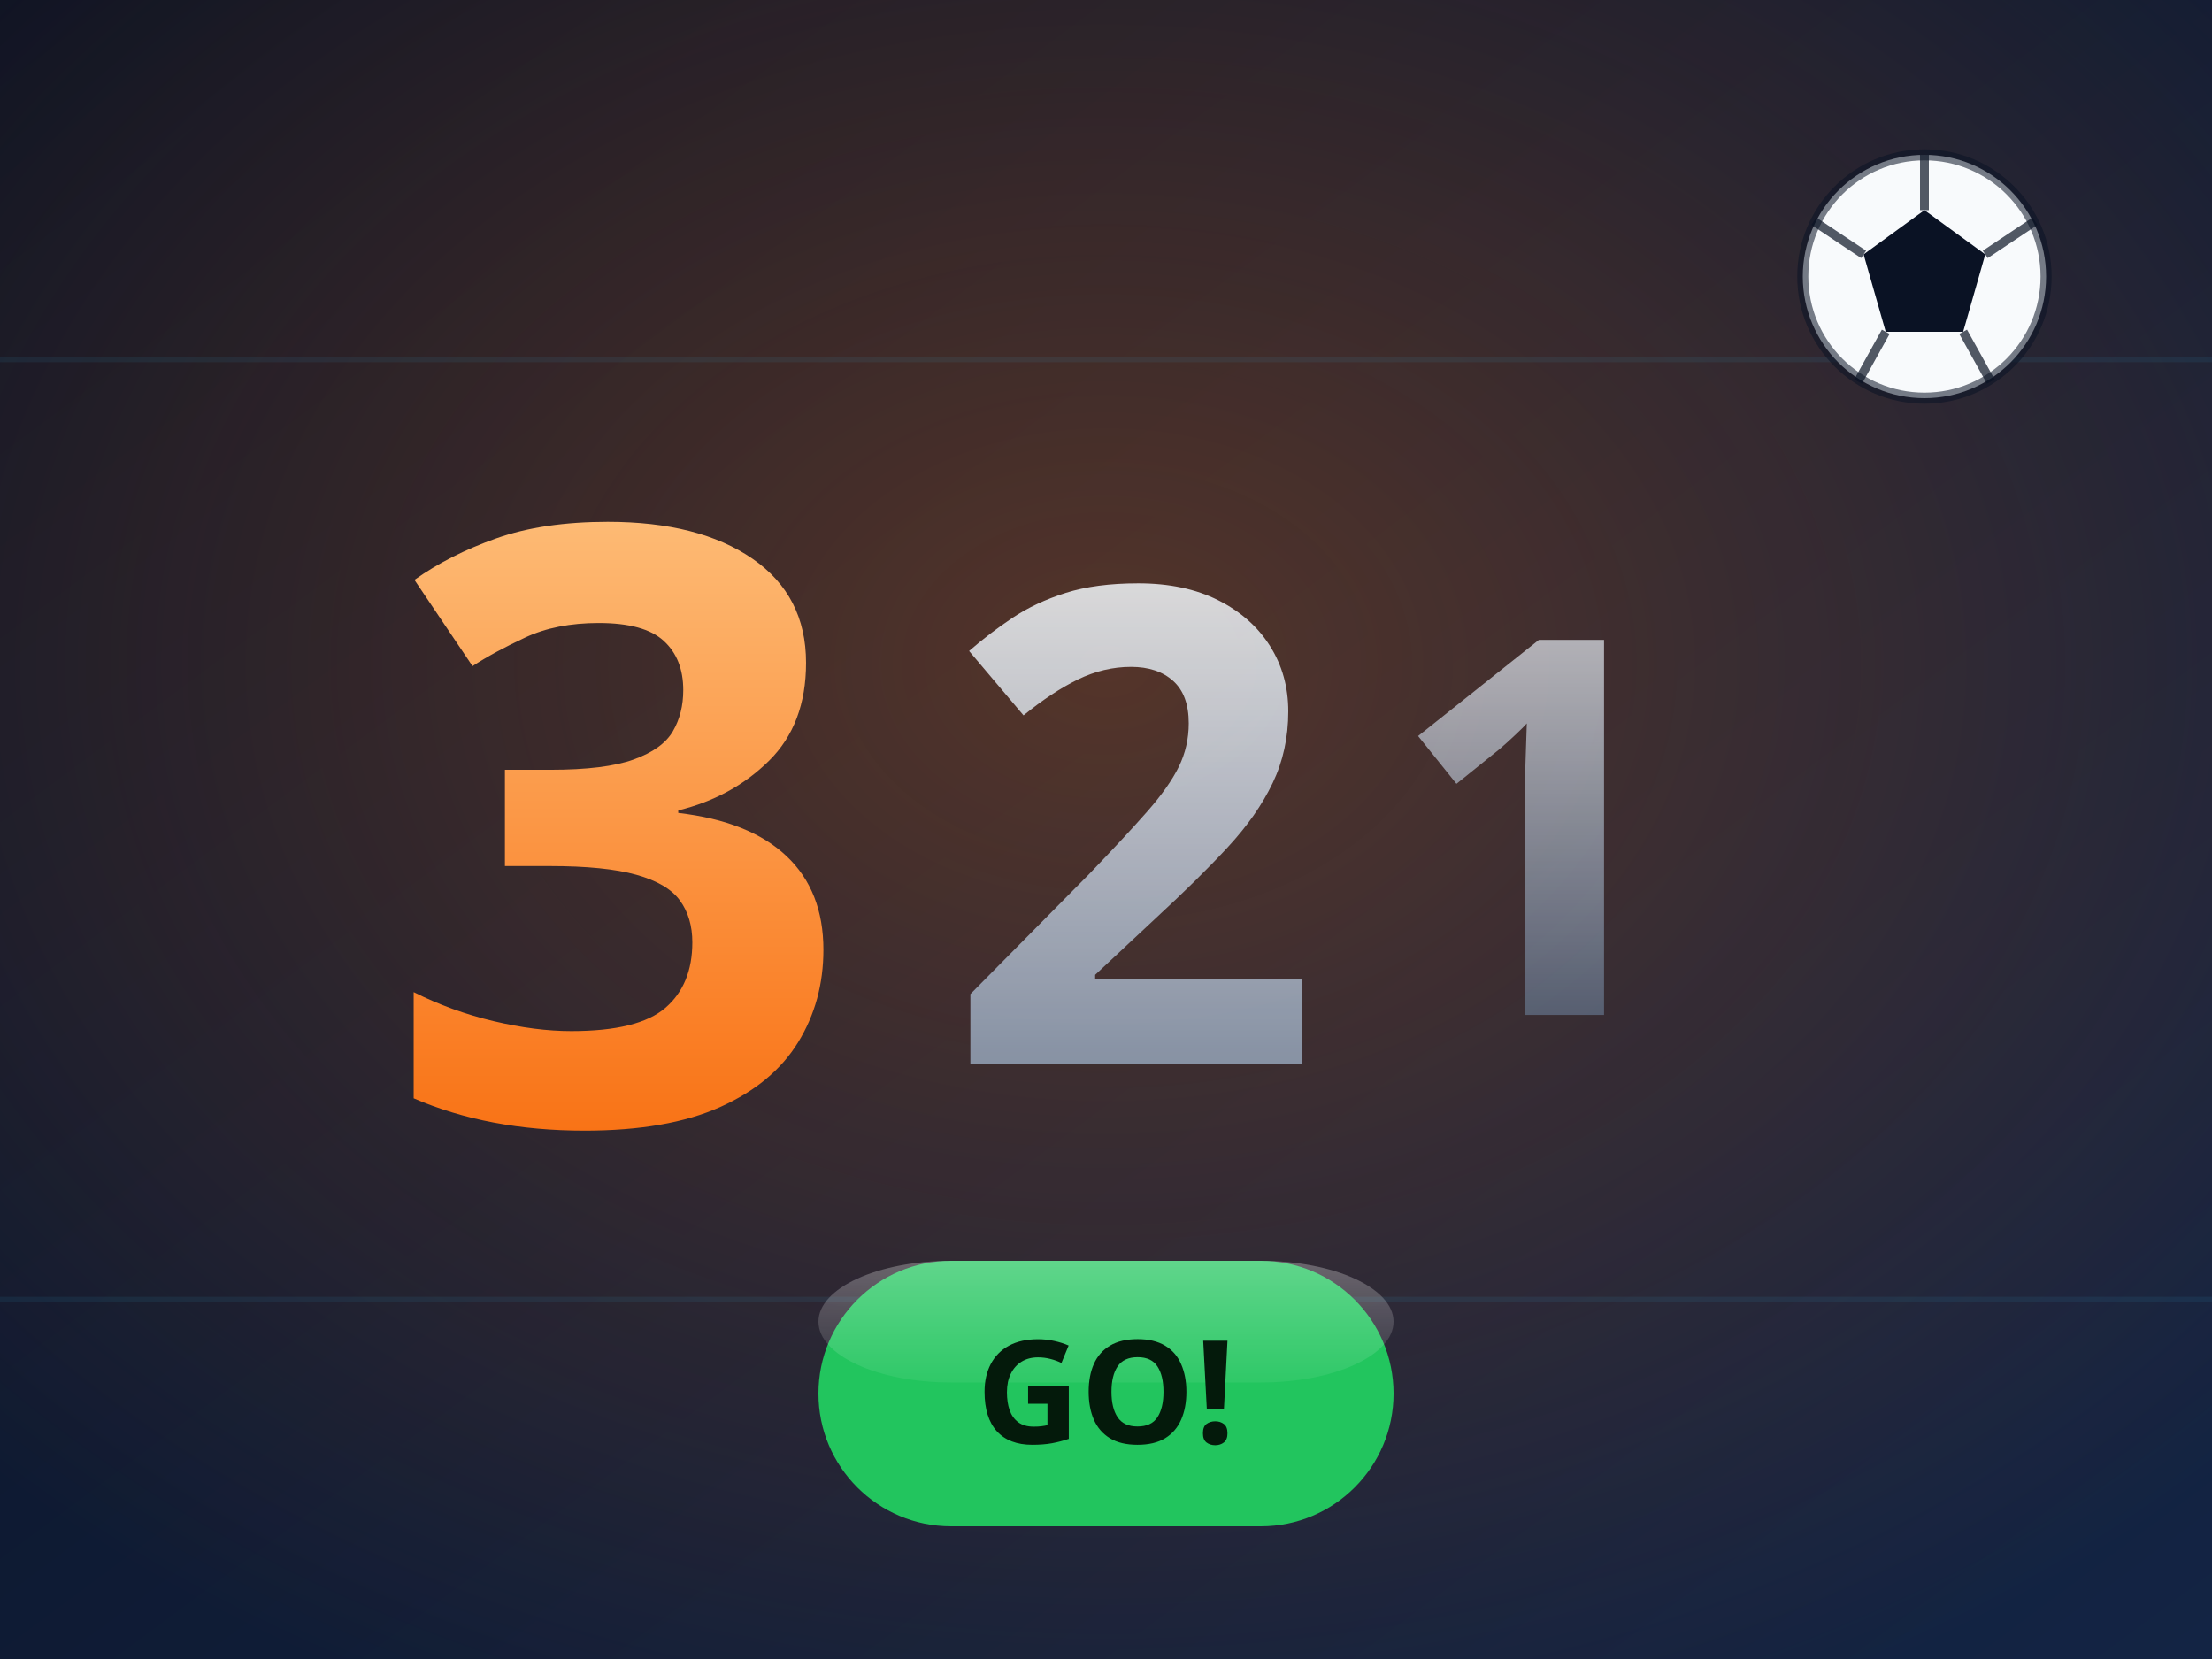
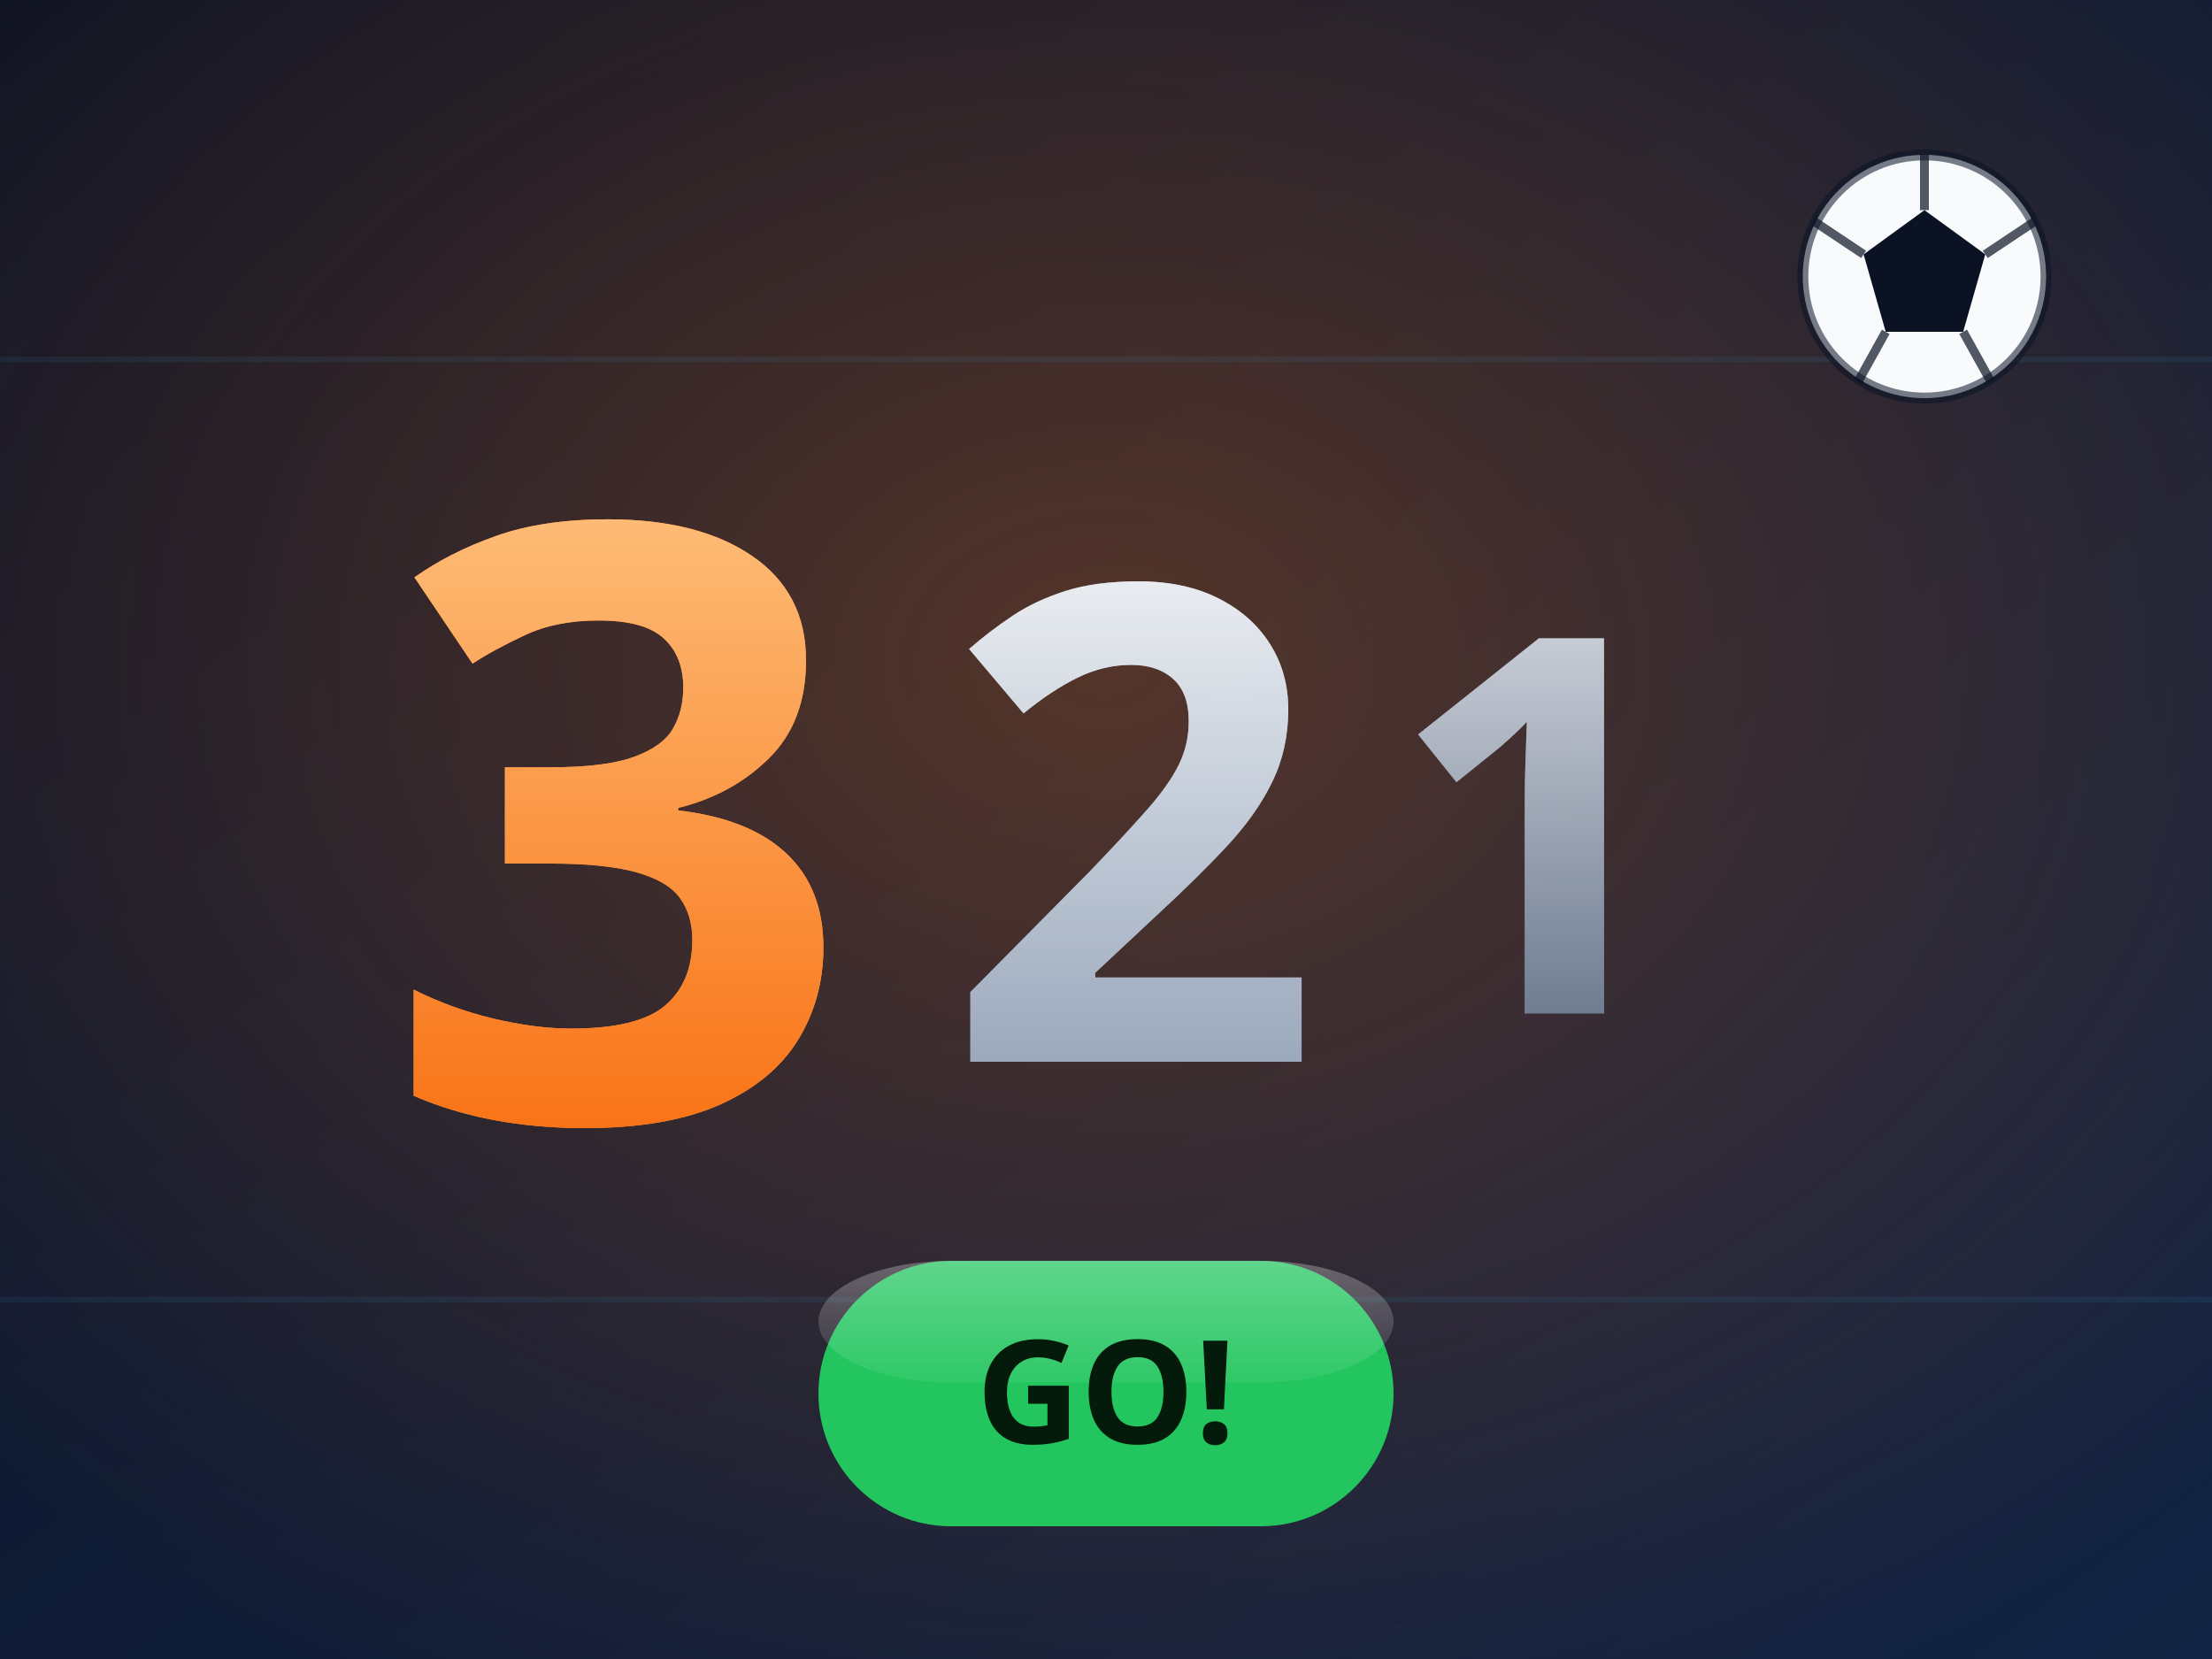
<svg xmlns="http://www.w3.org/2000/svg" viewBox="0 0 400 300" role="img" aria-label="3-2-1 GO">
  <defs>
    <linearGradient id="c1bg" x1="0" y1="0" x2="1" y2="1">
      <stop offset="0" stop-color="#0a1224" />
      <stop offset="1" stop-color="#132444" />
    </linearGradient>
-     <linearGradient id="c1warm" x1="0" y1="0" x2="0" y2="1">
+     <linearGradient id="c1warm" gradientUnits="userSpaceOnUse" x1="0" y1="95" x2="0" y2="205">
      <stop offset="0" stop-color="#fdba74" />
      <stop offset="1" stop-color="#f97316" />
    </linearGradient>
-     <linearGradient id="c1two" x1="0" y1="0" x2="0" y2="1">
+     <linearGradient id="c1two" gradientUnits="userSpaceOnUse" x1="0" y1="105" x2="0" y2="195">
      <stop offset="0" stop-color="#f1f5f9" />
      <stop offset="1" stop-color="#94a3b8" />
    </linearGradient>
-     <linearGradient id="c1one" x1="0" y1="0" x2="0" y2="1">
+     <linearGradient id="c1one" gradientUnits="userSpaceOnUse" x1="0" y1="115" x2="0" y2="185">
      <stop offset="0" stop-color="#e2e8f0" />
      <stop offset="1" stop-color="#64748b" />
    </linearGradient>
    <radialGradient id="c1spot" cx="0.5" cy="0.4" r="0.7">
      <stop offset="0" stop-color="rgba(249,115,22,0.30)" />
      <stop offset="1" stop-color="rgba(249,115,22,0)" />
    </radialGradient>
    <linearGradient id="c1sheen" x1="0" y1="0" x2="0" y2="1">
      <stop offset="0" stop-color="#ffffff" stop-opacity="0.7" />
      <stop offset="1" stop-color="#ffffff" stop-opacity="0.15" />
    </linearGradient>
  </defs>
  <rect width="400" height="300" fill="url(#c1bg)" />
  <rect width="400" height="300" fill="url(#c1spot)" />
  <g stroke="#38bdf8" stroke-opacity="0.08" fill="none" stroke-width="1">
    <line x1="0" y1="235" x2="400" y2="235" />
    <line x1="0" y1="65" x2="400" y2="65" />
  </g>
-   <g font-family="'Segoe UI', 'Trebuchet MS', sans-serif" font-weight="900" dominant-baseline="middle">
-     <text x="112" y="150" font-size="150" fill="url(#c1warm)" text-anchor="middle">3</text>
-     <text x="205" y="150" font-size="120" fill="url(#c1two)" text-anchor="middle" opacity="0.85">2</text>
-     <text x="278" y="150" font-size="95" fill="url(#c1one)" text-anchor="middle" opacity="0.7">1</text>
+   <g font-family="'Segoe UI', 'Trebuchet MS', sans-serif" font-weight="900" text-anchor="middle">
+     <text x="112" y="150" dy="0.35em" font-size="150" fill="#fb923c">3</text>
+     <text x="112" y="150" dy="0.35em" font-size="150" fill="url(#c1warm)">3</text>
+     <text x="205" y="150" dy="0.35em" font-size="120" fill="#cbd5e1" opacity="0.85">2</text>
+     <text x="205" y="150" dy="0.35em" font-size="120" fill="url(#c1two)" opacity="0.85">2</text>
+     <text x="278" y="150" dy="0.35em" font-size="95" fill="#a3b1c4" opacity="0.7">1</text>
+     <text x="278" y="150" dy="0.35em" font-size="95" fill="url(#c1one)" opacity="0.7">1</text>
  </g>
  <g>
    <rect x="148" y="228" rx="24" ry="24" width="104" height="48" fill="#22c55e" />
    <rect x="148" y="228" rx="24" ry="24" width="104" height="22" fill="url(#c1sheen)" opacity="0.4" />
    <text x="200" y="261" font-family="'Segoe UI', sans-serif" font-weight="900" font-size="26" fill="#041a0b" text-anchor="middle">GO!</text>
  </g>
  <g transform="translate(348 50)">
    <circle r="22" fill="#f8fafc" />
    <circle r="22" fill="none" stroke="#0a1224" stroke-width="2" opacity="0.55" />
    <polygon points="0,-12 11,-4 7,10 -7,10 -11,-4" fill="#0a1224" />
    <g stroke="#0a1224" stroke-width="1.6" fill="none" opacity="0.7">
      <line x1="0" y1="-12" x2="0" y2="-22" />
      <line x1="11" y1="-4" x2="20" y2="-10" />
      <line x1="-11" y1="-4" x2="-20" y2="-10" />
      <line x1="7" y1="10" x2="12" y2="19" />
      <line x1="-7" y1="10" x2="-12" y2="19" />
    </g>
  </g>
</svg>
